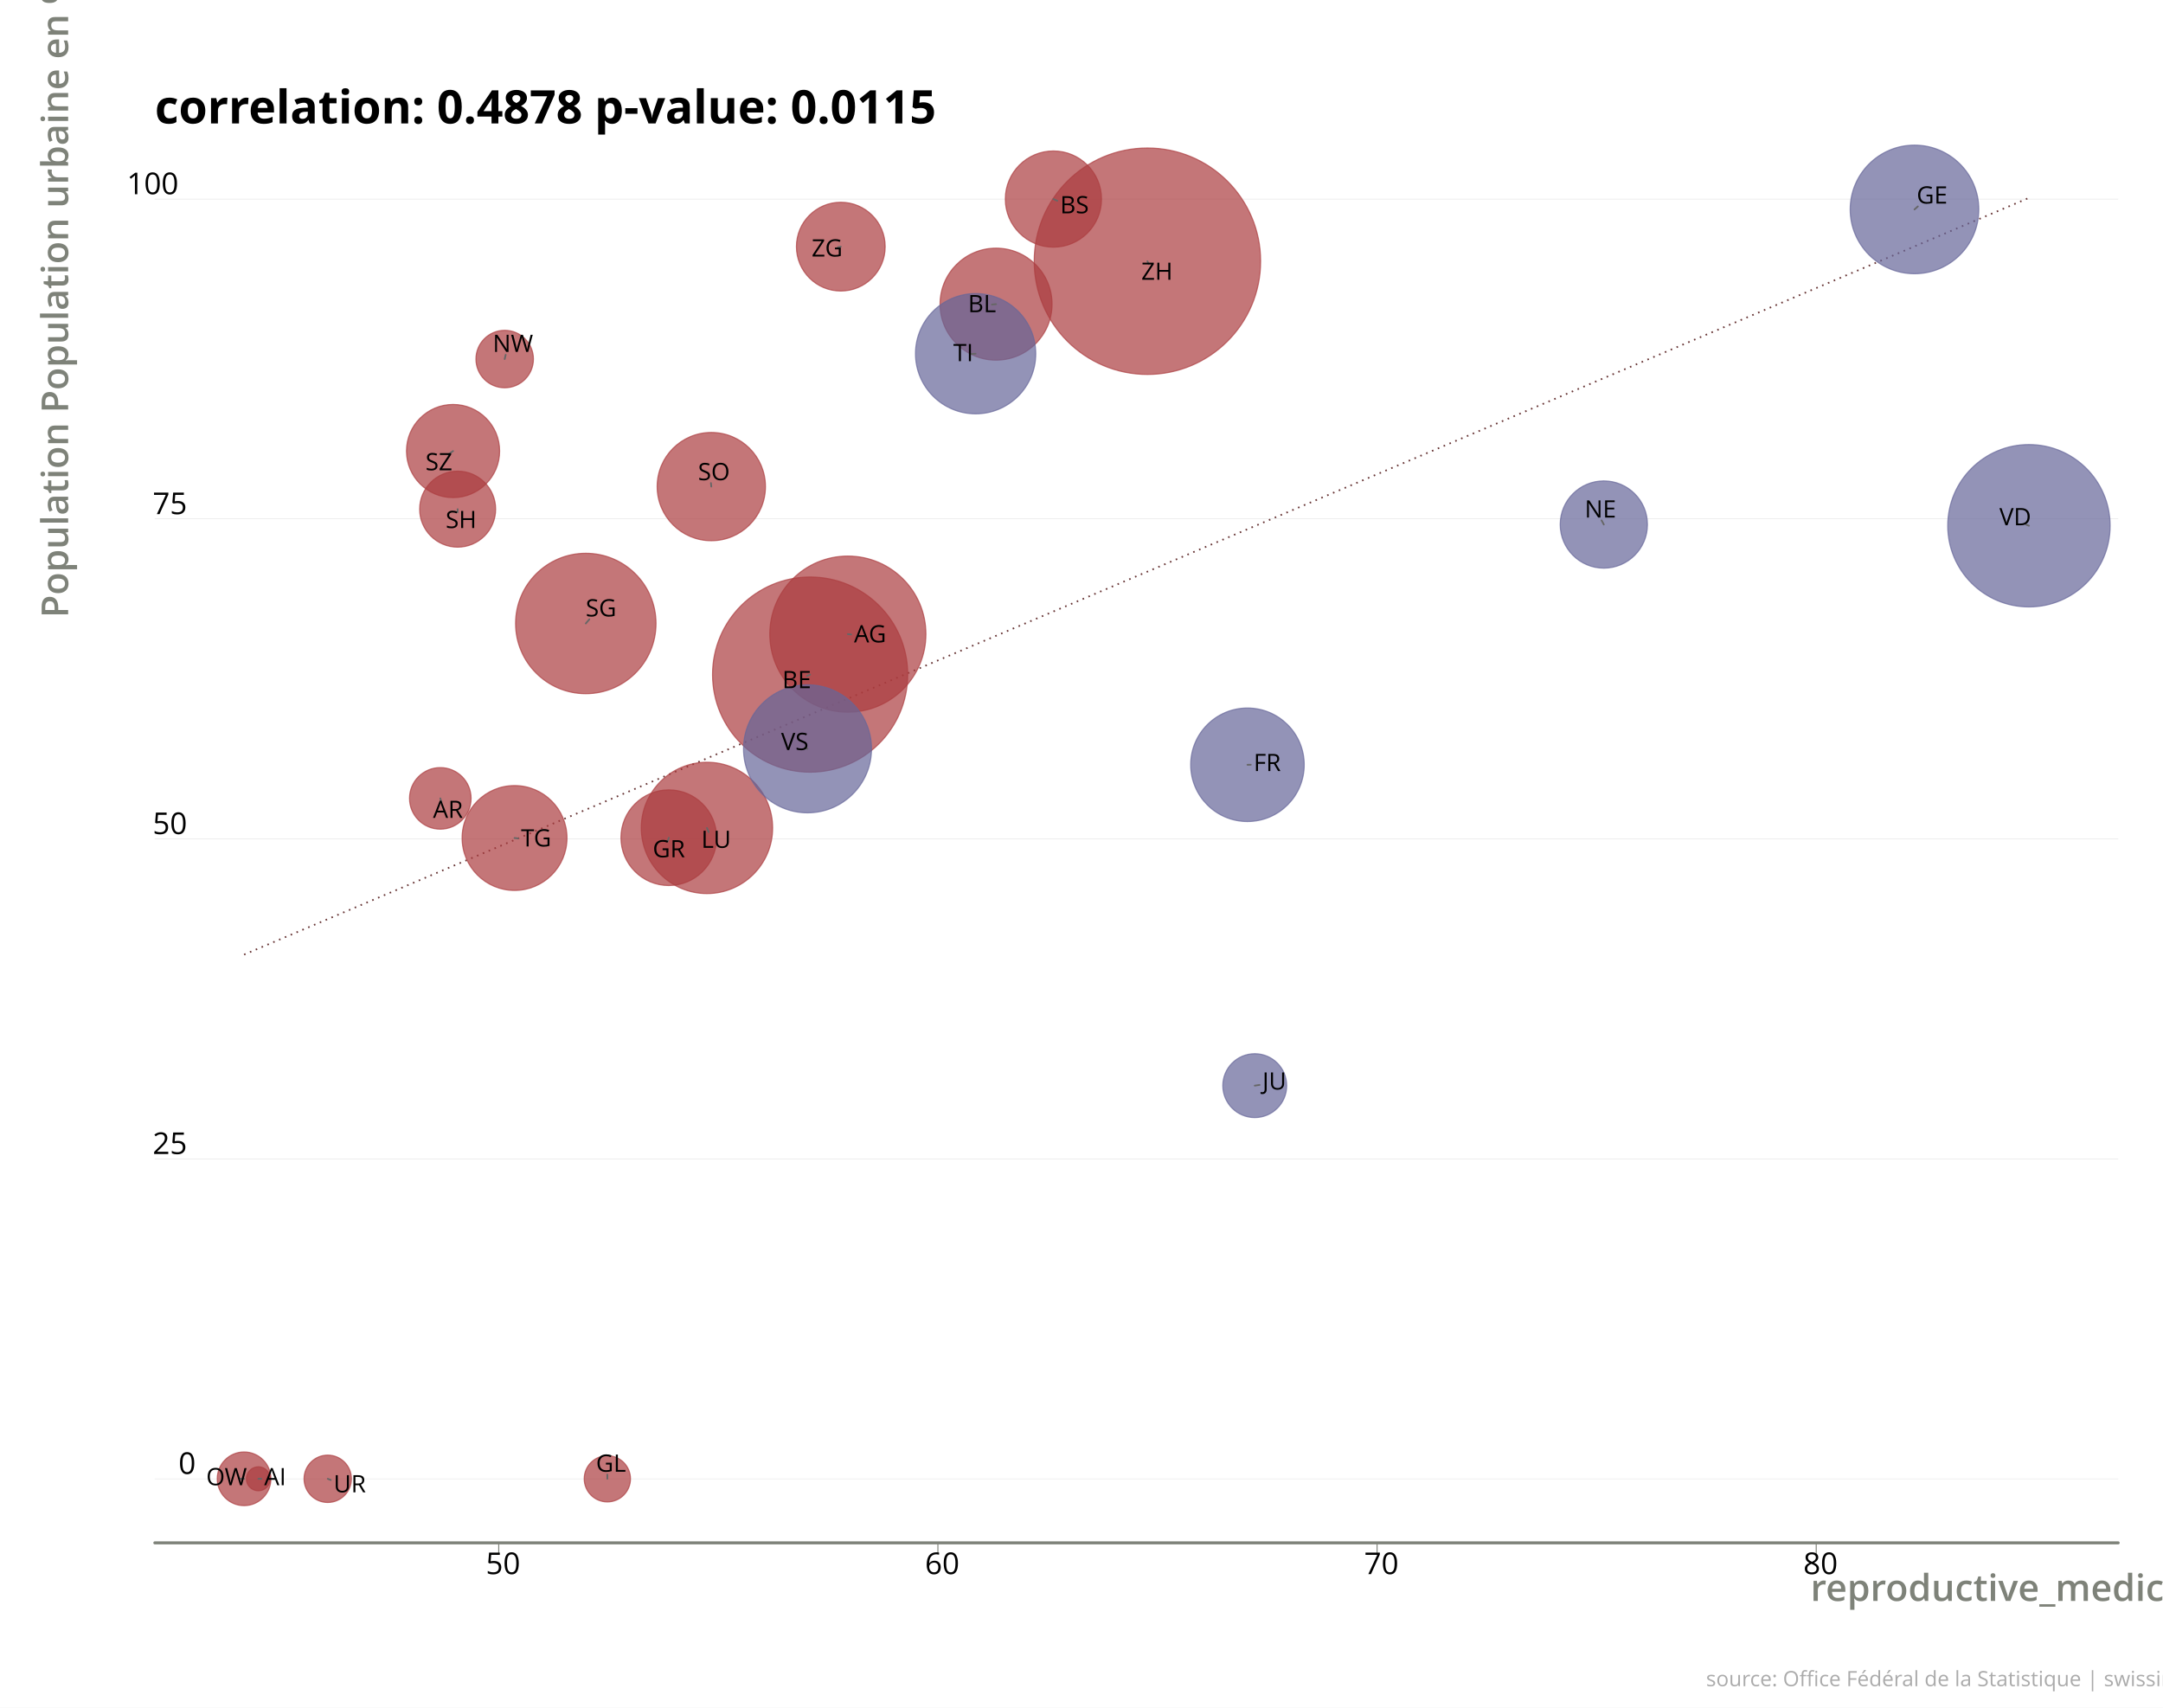
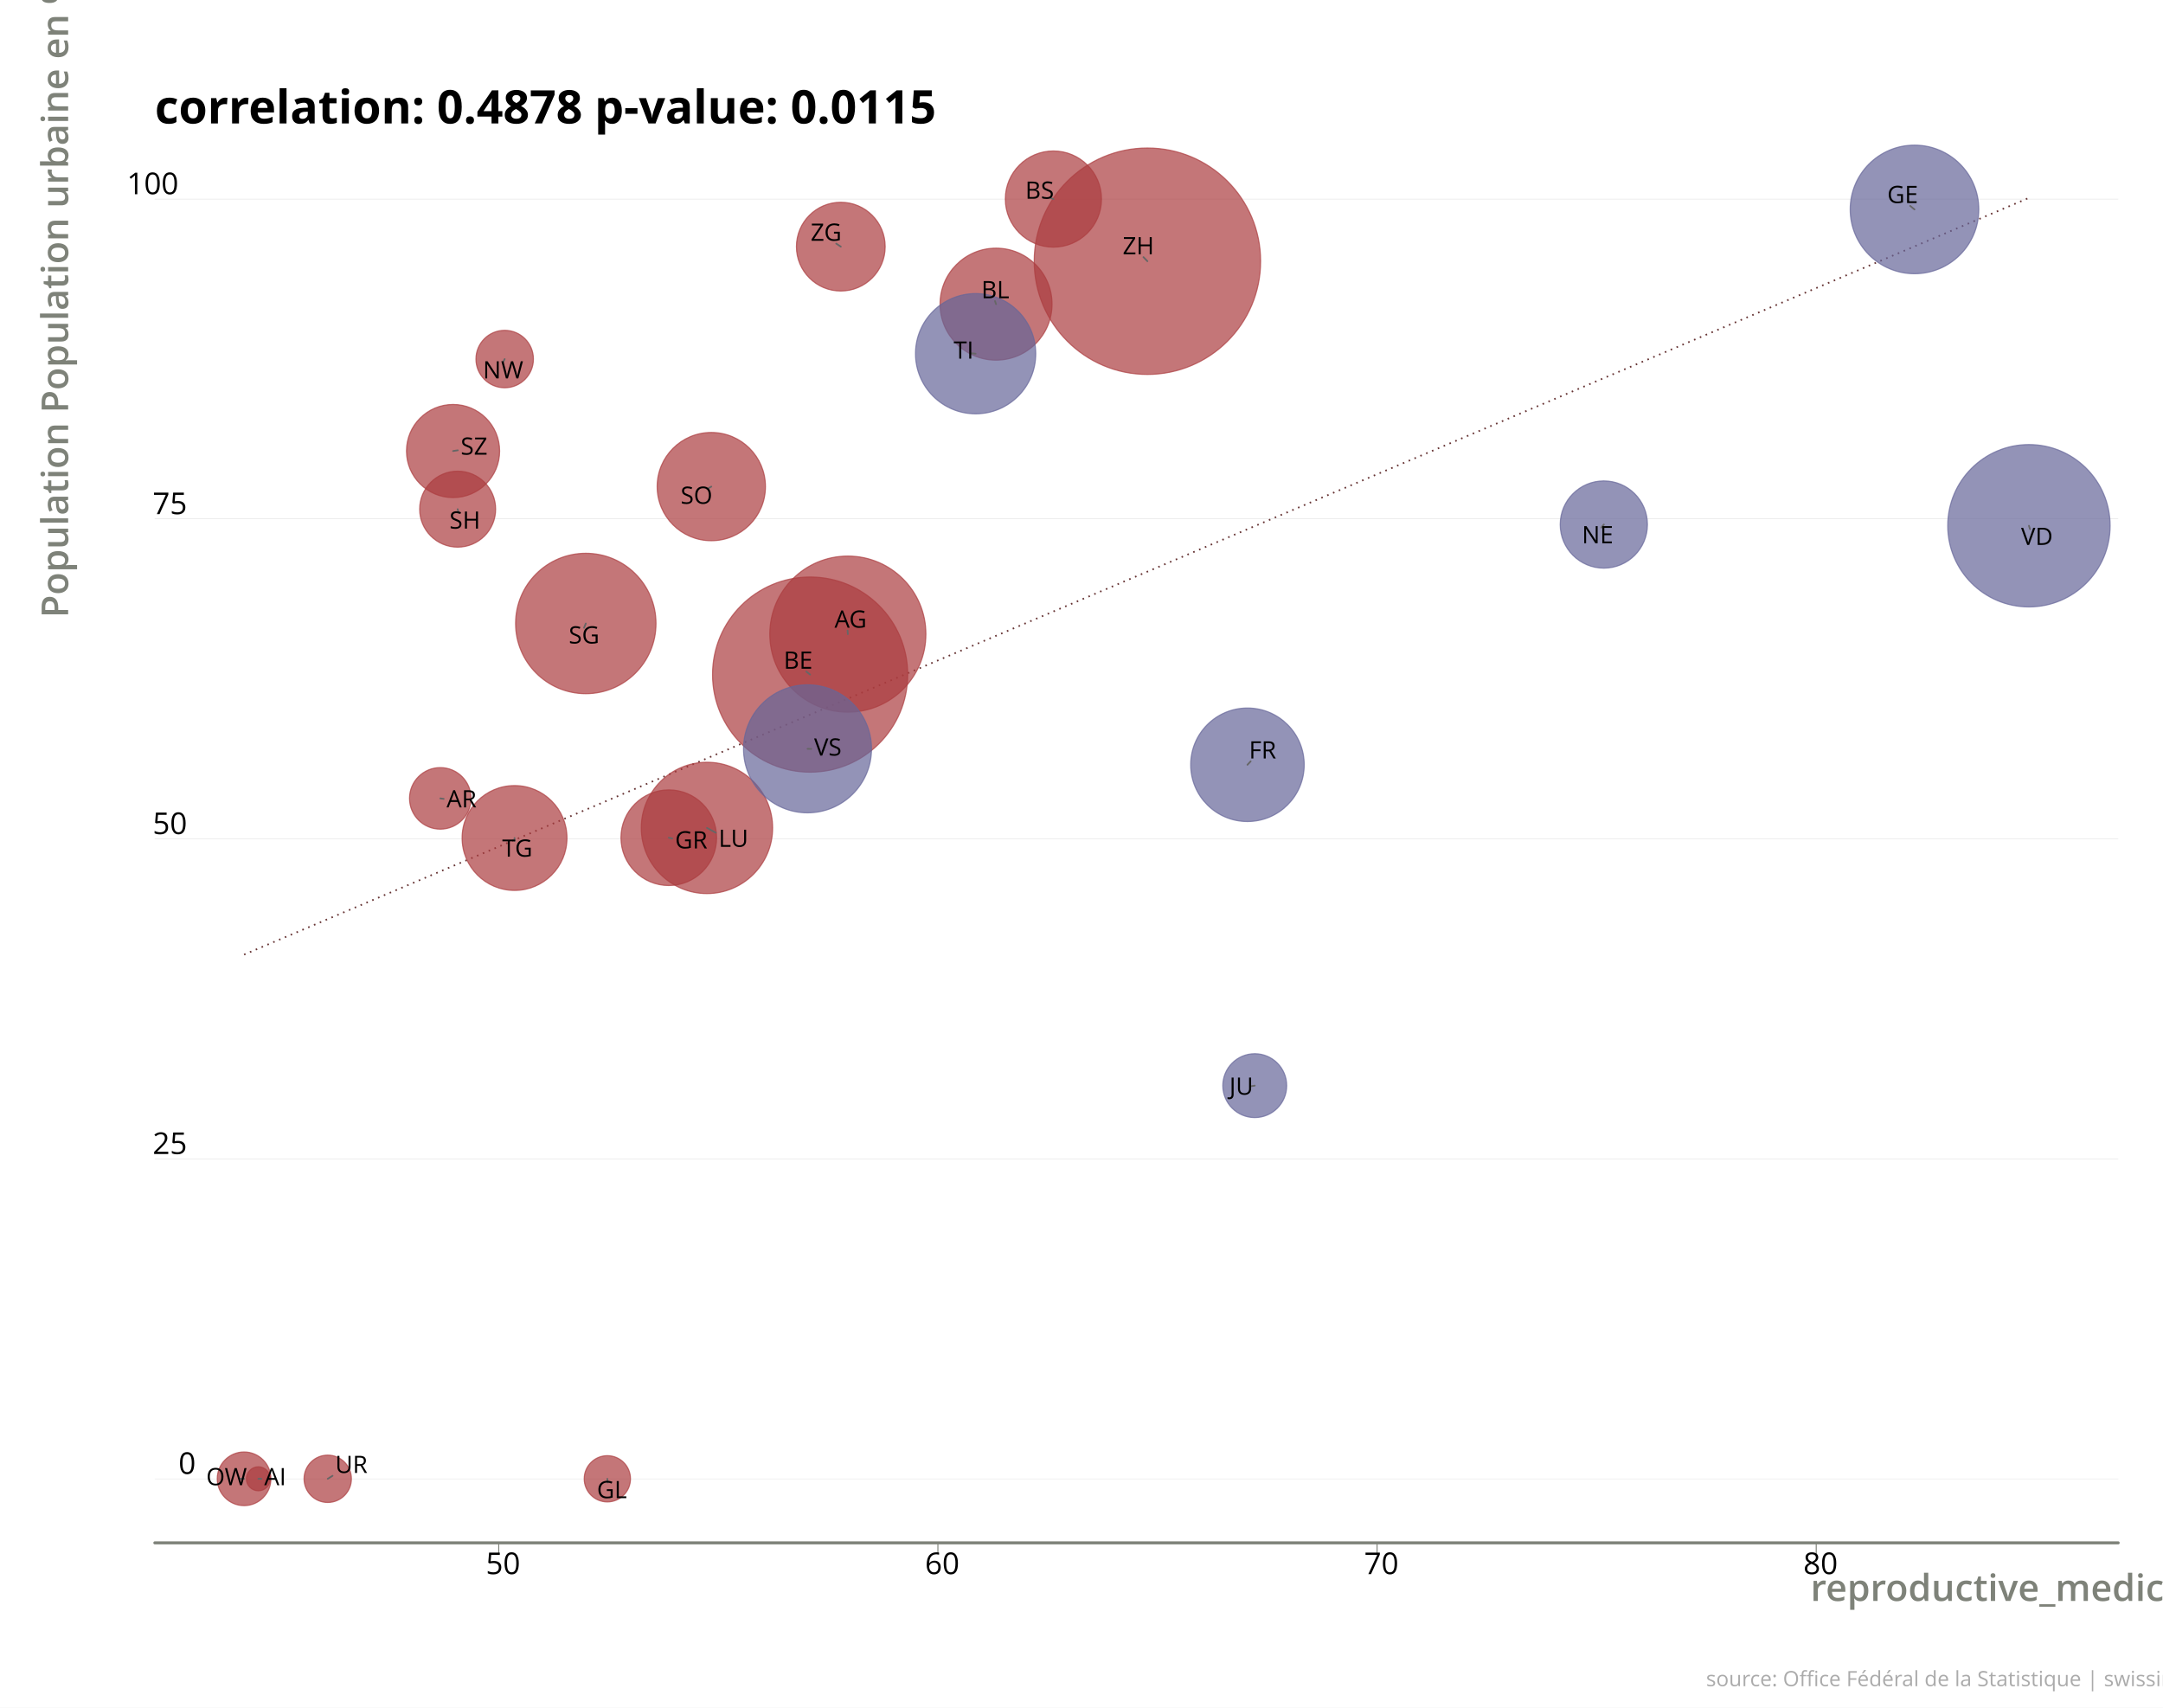
<svg xmlns="http://www.w3.org/2000/svg" viewBox="0 0 1368.00 1080.00">
  <defs>
    <style type="text/css">
    line, polyline, path, rect, circle {
      fill: none;
      stroke: #000000;
      stroke-linecap: round;
      stroke-linejoin: round;
      stroke-miterlimit: 10.00;
    }
  </style>
  </defs>
  <rect width="100%" height="100%" style="stroke: none; fill: #FFFFFF;" />
  <polyline points="97.93,935.22 1339.65,935.22 " style="stroke-width: 0.21; stroke: #D3D3D3;" />
  <polyline points="97.93,732.89 1339.65,732.89 " style="stroke-width: 0.21; stroke: #D3D3D3;" />
  <polyline points="97.93,530.56 1339.65,530.56 " style="stroke-width: 0.21; stroke: #D3D3D3;" />
  <polyline points="97.93,328.22 1339.65,328.22 " style="stroke-width: 0.21; stroke: #D3D3D3;" />
  <polyline points="97.93,125.89 1339.65,125.89 " style="stroke-width: 0.21; stroke: #D3D3D3;" />
  <polyline points="154.37,603.70 168.66,597.64 182.95,591.59 197.24,585.53 211.53,579.47 225.82,573.41 240.11,567.36 254.40,561.30 268.68,555.24 282.97,549.18 297.26,543.12 311.55,537.07 325.84,531.01 340.13,524.95 354.42,518.89 368.71,512.84 383.00,506.78 397.29,500.72 411.58,494.66 425.86,488.61 440.15,482.55 454.44,476.49 468.73,470.43 483.02,464.38 497.31,458.32 511.60,452.26 525.89,446.20 540.18,440.14 554.47,434.09 568.76,428.03 583.05,421.97 597.33,415.91 611.62,409.86 625.91,403.80 640.20,397.74 654.49,391.68 668.78,385.63 683.07,379.57 697.36,373.51 711.65,367.45 725.94,361.40 740.23,355.34 754.51,349.28 768.80,343.22 783.09,337.16 797.38,331.11 811.67,325.05 825.96,318.99 840.25,312.93 854.54,306.88 868.83,300.82 883.12,294.76 897.41,288.70 911.69,282.65 925.98,276.59 940.27,270.53 954.56,264.47 968.85,258.41 983.14,252.36 997.43,246.30 1011.72,240.24 1026.01,234.18 1040.30,228.13 1054.59,222.07 1068.87,216.01 1083.16,209.95 1097.45,203.90 1111.74,197.84 1126.03,191.78 1140.32,185.72 1154.61,179.67 1168.90,173.61 1183.19,167.55 1197.48,161.49 1211.77,155.43 1226.06,149.38 1240.34,143.32 1254.63,137.26 1268.92,131.20 1283.21,125.15 " style="stroke-width: 1.07; stroke: #663333; stroke-dasharray: 1,3; stroke-linecap: butt;" />
  <circle cx="536.23" cy="401.03" r="37.02pt" style="stroke-width: 0.71; stroke: #AB3D3F; stroke-opacity: 0.70; fill: #AB3D3F; fill-opacity: 0.70;" />
  <circle cx="163.40" cy="935.22" r="5.69pt" style="stroke-width: 0.71; stroke: #AB3D3F; stroke-opacity: 0.70; fill: #AB3D3F; fill-opacity: 0.70;" />
  <circle cx="278.47" cy="504.91" r="14.60pt" style="stroke-width: 0.71; stroke: #AB3D3F; stroke-opacity: 0.70; fill: #AB3D3F; fill-opacity: 0.70;" />
  <circle cx="512.37" cy="426.62" r="46.29pt" style="stroke-width: 0.71; stroke: #AB3D3F; stroke-opacity: 0.70; fill: #AB3D3F; fill-opacity: 0.70;" />
  <circle cx="629.96" cy="192.35" r="26.56pt" style="stroke-width: 0.71; stroke: #AB3D3F; stroke-opacity: 0.70; fill: #AB3D3F; fill-opacity: 0.70;" />
  <circle cx="666.24" cy="125.89" r="22.81pt" style="stroke-width: 0.71; stroke: #AB3D3F; stroke-opacity: 0.70; fill: #AB3D3F; fill-opacity: 0.70;" />
  <circle cx="788.96" cy="483.66" r="26.92pt" style="stroke-width: 0.71; stroke: #666699; stroke-opacity: 0.70; fill: #666699; fill-opacity: 0.70;" />
  <circle cx="1210.84" cy="132.45" r="30.50pt" style="stroke-width: 0.71; stroke: #666699; stroke-opacity: 0.70; fill: #666699; fill-opacity: 0.70;" />
  <circle cx="384.12" cy="935.22" r="10.97pt" style="stroke-width: 0.71; stroke: #AB3D3F; stroke-opacity: 0.70; fill: #AB3D3F; fill-opacity: 0.70;" />
  <circle cx="422.98" cy="529.78" r="22.69pt" style="stroke-width: 0.71; stroke: #AB3D3F; stroke-opacity: 0.70; fill: #AB3D3F; fill-opacity: 0.70;" />
  <circle cx="793.58" cy="686.58" r="15.15pt" style="stroke-width: 0.71; stroke: #666699; stroke-opacity: 0.70; fill: #666699; fill-opacity: 0.70;" />
  <circle cx="447.12" cy="523.59" r="31.15pt" style="stroke-width: 0.71; stroke: #AB3D3F; stroke-opacity: 0.70; fill: #AB3D3F; fill-opacity: 0.70;" />
  <circle cx="1014.35" cy="331.72" r="20.69pt" style="stroke-width: 0.71; stroke: #666699; stroke-opacity: 0.70; fill: #666699; fill-opacity: 0.70;" />
  <circle cx="319.19" cy="227.07" r="13.63pt" style="stroke-width: 0.71; stroke: #AB3D3F; stroke-opacity: 0.70; fill: #AB3D3F; fill-opacity: 0.70;" />
  <circle cx="154.37" cy="935.22" r="12.73pt" style="stroke-width: 0.71; stroke: #AB3D3F; stroke-opacity: 0.70; fill: #AB3D3F; fill-opacity: 0.70;" />
  <circle cx="370.49" cy="394.31" r="33.30pt" style="stroke-width: 0.71; stroke: #AB3D3F; stroke-opacity: 0.70; fill: #AB3D3F; fill-opacity: 0.70;" />
  <circle cx="289.44" cy="322.00" r="18.02pt" style="stroke-width: 0.71; stroke: #AB3D3F; stroke-opacity: 0.70; fill: #AB3D3F; fill-opacity: 0.70;" />
  <circle cx="449.87" cy="307.73" r="25.68pt" style="stroke-width: 0.71; stroke: #AB3D3F; stroke-opacity: 0.70; fill: #AB3D3F; fill-opacity: 0.70;" />
  <circle cx="286.54" cy="285.24" r="22.09pt" style="stroke-width: 0.71; stroke: #AB3D3F; stroke-opacity: 0.70; fill: #AB3D3F; fill-opacity: 0.70;" />
  <circle cx="325.43" cy="529.97" r="24.87pt" style="stroke-width: 0.71; stroke: #AB3D3F; stroke-opacity: 0.70; fill: #AB3D3F; fill-opacity: 0.70;" />
  <circle cx="617.04" cy="223.69" r="28.52pt" style="stroke-width: 0.71; stroke: #666699; stroke-opacity: 0.70; fill: #666699; fill-opacity: 0.70;" />
  <circle cx="207.28" cy="935.22" r="11.23pt" style="stroke-width: 0.71; stroke: #AB3D3F; stroke-opacity: 0.70; fill: #AB3D3F; fill-opacity: 0.70;" />
  <circle cx="1283.21" cy="332.49" r="38.51pt" style="stroke-width: 0.71; stroke: #666699; stroke-opacity: 0.70; fill: #666699; fill-opacity: 0.70;" />
  <circle cx="510.72" cy="473.57" r="30.36pt" style="stroke-width: 0.71; stroke: #666699; stroke-opacity: 0.70; fill: #666699; fill-opacity: 0.70;" />
  <circle cx="531.77" cy="155.98" r="21.05pt" style="stroke-width: 0.71; stroke: #AB3D3F; stroke-opacity: 0.70; fill: #AB3D3F; fill-opacity: 0.70;" />
  <circle cx="725.69" cy="165.20" r="53.70pt" style="stroke-width: 0.71; stroke: #AB3D3F; stroke-opacity: 0.70; fill: #AB3D3F; fill-opacity: 0.70;" />
-   <line x1="538.33" y1="401.24" x2="536.23" y2="401.03" style="stroke-width: 1.07; stroke: #666666;" />
-   <text x="540.13" y="406.26" style="font-size: 11.38pt; font-family: Open Sans;">AG</text>
-   <line x1="165.29" y1="935.22" x2="163.40" y2="935.22" style="stroke-width: 1.07; stroke: #666666;" />
-   <text x="167.09" y="939.29" style="font-size: 11.38pt; font-family: Open Sans;">AI</text>
-   <line x1="279.19" y1="507.33" x2="278.47" y2="504.91" style="stroke-width: 1.07; stroke: #666666;" />
-   <text x="273.84" y="517.26" style="font-size: 11.38pt; font-family: Open Sans;">AR</text>
-   <line x1="510.27" y1="427.51" x2="512.37" y2="426.62" style="stroke-width: 1.07; stroke: #666666;" />
-   <text x="494.76" y="435.20" style="font-size: 11.38pt; font-family: Open Sans;">BE</text>
-   <line x1="627.32" y1="192.59" x2="629.96" y2="192.35" style="stroke-width: 1.07; stroke: #666666;" />
-   <text x="612.24" y="197.43" style="font-size: 11.38pt; font-family: Open Sans;">BL</text>
-   <line x1="668.69" y1="126.98" x2="666.24" y2="125.89" style="stroke-width: 1.07; stroke: #666666;" />
-   <text x="670.49" y="134.89" style="font-size: 11.38pt; font-family: Open Sans;">BS</text>
-   <line x1="791.07" y1="483.64" x2="788.96" y2="483.66" style="stroke-width: 1.07; stroke: #666666;" />
-   <text x="792.87" y="487.64" style="font-size: 11.38pt; font-family: Open Sans;">FR</text>
-   <line x1="1212.97" y1="130.54" x2="1210.84" y2="132.45" style="stroke-width: 1.07; stroke: #666666;" />
-   <text x="1212.21" y="128.74" style="font-size: 11.38pt; font-family: Open Sans;">GE</text>
-   <line x1="384.10" y1="932.55" x2="384.12" y2="935.22" style="stroke-width: 1.07; stroke: #666666;" />
-   <text x="376.96" y="930.75" style="font-size: 11.38pt; font-family: Open Sans;">GL</text>
-   <line x1="422.24" y1="532.25" x2="422.98" y2="529.78" style="stroke-width: 1.07; stroke: #666666;" />
-   <text x="412.83" y="542.18" style="font-size: 11.38pt; font-family: Open Sans;">GR</text>
-   <line x1="796.62" y1="686.12" x2="793.58" y2="686.58" style="stroke-width: 1.07; stroke: #666666;" />
-   <text x="798.42" y="689.05" style="font-size: 11.38pt; font-family: Open Sans;">JU</text>
-   <line x1="448.22" y1="526.27" x2="447.12" y2="523.59" style="stroke-width: 1.07; stroke: #666666;" />
-   <text x="443.54" y="536.20" style="font-size: 11.38pt; font-family: Open Sans;">LU</text>
-   <line x1="1012.91" y1="329.08" x2="1014.35" y2="331.72" style="stroke-width: 1.07; stroke: #666666;" />
-   <text x="1002.25" y="327.28" style="font-size: 11.38pt; font-family: Open Sans;">NE</text>
-   <line x1="319.83" y1="224.37" x2="319.19" y2="227.07" style="stroke-width: 1.07; stroke: #666666;" />
-   <text x="311.66" y="222.57" style="font-size: 11.38pt; font-family: Open Sans;">NW</text>
+   <line x1="536.04" y1="398.76" x2="536.23" y2="401.03" style="stroke-width: 1.07; stroke: #666666;" />
+   <text x="527.79" y="396.96" style="font-size: 11.38pt; font-family: Open Sans;">AG</text>
+   <line x1="165.30" y1="935.22" x2="163.40" y2="935.22" style="stroke-width: 1.07; stroke: #666666;" />
+   <text x="167.10" y="939.29" style="font-size: 11.38pt; font-family: Open Sans;">AI</text>
+   <line x1="280.61" y1="505.23" x2="278.47" y2="504.91" style="stroke-width: 1.07; stroke: #666666;" />
+   <text x="282.41" y="510.60" style="font-size: 11.38pt; font-family: Open Sans;">AR</text>
+   <line x1="509.95" y1="424.72" x2="512.37" y2="426.62" style="stroke-width: 1.07; stroke: #666666;" />
+   <text x="495.64" y="422.92" style="font-size: 11.38pt; font-family: Open Sans;">BE</text>
+   <line x1="629.29" y1="190.40" x2="629.96" y2="192.35" style="stroke-width: 1.07; stroke: #666666;" />
+   <text x="620.64" y="188.60" style="font-size: 11.38pt; font-family: Open Sans;">BL</text>
+   <line x1="663.86" y1="124.96" x2="666.24" y2="125.89" style="stroke-width: 1.07; stroke: #666666;" />
+   <text x="648.44" y="125.68" style="font-size: 11.38pt; font-family: Open Sans;">BS</text>
+   <line x1="790.99" y1="481.46" x2="788.96" y2="483.66" style="stroke-width: 1.07; stroke: #666666;" />
+   <text x="789.94" y="479.66" style="font-size: 11.38pt; font-family: Open Sans;">FR</text>
+   <line x1="1208.10" y1="130.21" x2="1210.84" y2="132.45" style="stroke-width: 1.07; stroke: #666666;" />
+   <text x="1193.61" y="128.41" style="font-size: 11.38pt; font-family: Open Sans;">GE</text>
+   <line x1="384.27" y1="937.54" x2="384.12" y2="935.22" style="stroke-width: 1.07; stroke: #666666;" />
+   <text x="377.54" y="947.47" style="font-size: 11.38pt; font-family: Open Sans;">GL</text>
+   <line x1="425.17" y1="530.29" x2="422.98" y2="529.78" style="stroke-width: 1.07; stroke: #666666;" />
+   <text x="426.97" y="536.57" style="font-size: 11.38pt; font-family: Open Sans;">GR</text>
+   <line x1="790.66" y1="687.05" x2="793.58" y2="686.58" style="stroke-width: 1.07; stroke: #666666;" />
+   <text x="777.53" y="692.31" style="font-size: 11.38pt; font-family: Open Sans;">JU</text>
+   <line x1="452.69" y1="526.63" x2="447.12" y2="523.59" style="stroke-width: 1.07; stroke: #666666;" />
+   <text x="454.49" y="535.55" style="font-size: 11.38pt; font-family: Open Sans;">LU</text>
+   <line x1="1012.76" y1="333.64" x2="1014.35" y2="331.72" style="stroke-width: 1.07; stroke: #666666;" />
+   <text x="1000.47" y="343.56" style="font-size: 11.38pt; font-family: Open Sans;">NE</text>
+   <line x1="318.01" y1="229.38" x2="319.19" y2="227.07" style="stroke-width: 1.07; stroke: #666666;" />
+   <text x="305.45" y="239.31" style="font-size: 11.38pt; font-family: Open Sans;">NW</text>
  <line x1="151.63" y1="935.22" x2="154.37" y2="935.22" style="stroke-width: 1.07; stroke: #666666;" />
  <text x="130.43" y="939.29" style="font-size: 11.38pt; font-family: Open Sans;">OW</text>
-   <line x1="372.75" y1="391.64" x2="370.49" y2="394.31" style="stroke-width: 1.07; stroke: #666666;" />
-   <text x="370.44" y="389.84" style="font-size: 11.38pt; font-family: Open Sans;">SG</text>
-   <line x1="289.38" y1="324.02" x2="289.44" y2="322.00" style="stroke-width: 1.07; stroke: #666666;" />
-   <text x="281.86" y="333.95" style="font-size: 11.38pt; font-family: Open Sans;">SH</text>
-   <line x1="449.63" y1="305.48" x2="449.87" y2="307.73" style="stroke-width: 1.07; stroke: #666666;" />
-   <text x="441.46" y="303.68" style="font-size: 11.38pt; font-family: Open Sans;">SO</text>
-   <line x1="283.47" y1="287.49" x2="286.54" y2="285.24" style="stroke-width: 1.07; stroke: #666666;" />
-   <text x="269.11" y="297.41" style="font-size: 11.38pt; font-family: Open Sans;">SZ</text>
-   <line x1="327.70" y1="530.23" x2="325.43" y2="529.97" style="stroke-width: 1.07; stroke: #666666;" />
-   <text x="329.50" y="535.32" style="font-size: 11.38pt; font-family: Open Sans;">TG</text>
-   <line x1="614.17" y1="223.89" x2="617.04" y2="223.69" style="stroke-width: 1.07; stroke: #666666;" />
-   <text x="602.90" y="228.41" style="font-size: 11.38pt; font-family: Open Sans;">TI</text>
-   <line x1="209.19" y1="935.98" x2="207.28" y2="935.22" style="stroke-width: 1.07; stroke: #666666;" />
-   <text x="210.99" y="943.78" style="font-size: 11.38pt; font-family: Open Sans;">UR</text>
-   <line x1="1281.41" y1="331.78" x2="1283.21" y2="332.49" style="stroke-width: 1.07; stroke: #666666;" />
-   <text x="1264.53" y="332.18" style="font-size: 11.38pt; font-family: Open Sans;">VD</text>
-   <line x1="508.82" y1="472.95" x2="510.72" y2="473.57" style="stroke-width: 1.07; stroke: #666666;" />
-   <text x="494.00" y="474.33" style="font-size: 11.38pt; font-family: Open Sans;">VS</text>
-   <line x1="529.89" y1="156.35" x2="531.77" y2="155.98" style="stroke-width: 1.07; stroke: #666666;" />
-   <text x="513.31" y="162.23" style="font-size: 11.38pt; font-family: Open Sans;">ZG</text>
-   <line x1="726.54" y1="167.01" x2="725.69" y2="165.20" style="stroke-width: 1.07; stroke: #666666;" />
-   <text x="721.82" y="176.94" style="font-size: 11.38pt; font-family: Open Sans;">ZH</text>
+   <line x1="369.38" y1="397.03" x2="370.49" y2="394.31" style="stroke-width: 1.07; stroke: #666666;" />
+   <text x="359.71" y="406.96" style="font-size: 11.38pt; font-family: Open Sans;">SG</text>
+   <line x1="290.06" y1="324.40" x2="289.44" y2="322.00" style="stroke-width: 1.07; stroke: #666666;" />
+   <text x="284.25" y="334.32" style="font-size: 11.38pt; font-family: Open Sans;">SH</text>
+   <line x1="447.35" y1="309.18" x2="449.87" y2="307.73" style="stroke-width: 1.07; stroke: #666666;" />
+   <text x="430.44" y="318.62" style="font-size: 11.38pt; font-family: Open Sans;">SO</text>
+   <line x1="289.55" y1="284.77" x2="286.54" y2="285.24" style="stroke-width: 1.07; stroke: #666666;" />
+   <text x="291.35" y="287.55" style="font-size: 11.38pt; font-family: Open Sans;">SZ</text>
+   <line x1="325.30" y1="531.85" x2="325.43" y2="529.97" style="stroke-width: 1.07; stroke: #666666;" />
+   <text x="317.61" y="541.78" style="font-size: 11.38pt; font-family: Open Sans;">TG</text>
+   <line x1="614.40" y1="223.42" x2="617.04" y2="223.69" style="stroke-width: 1.07; stroke: #666666;" />
+   <text x="603.13" y="226.80" style="font-size: 11.38pt; font-family: Open Sans;">TI</text>
+   <line x1="210.31" y1="933.33" x2="207.28" y2="935.22" style="stroke-width: 1.07; stroke: #666666;" />
+   <text x="212.02" y="931.53" style="font-size: 11.38pt; font-family: Open Sans;">UR</text>
+   <line x1="1283.91" y1="334.68" x2="1283.21" y2="332.49" style="stroke-width: 1.07; stroke: #666666;" />
+   <text x="1278.24" y="344.61" style="font-size: 11.38pt; font-family: Open Sans;">VD</text>
+   <line x1="513.10" y1="473.62" x2="510.72" y2="473.57" style="stroke-width: 1.07; stroke: #666666;" />
+   <text x="514.90" y="477.86" style="font-size: 11.38pt; font-family: Open Sans;">VS</text>
+   <line x1="528.88" y1="154.06" x2="531.77" y2="155.98" style="stroke-width: 1.07; stroke: #666666;" />
+   <text x="512.69" y="152.26" style="font-size: 11.38pt; font-family: Open Sans;">ZG</text>
+   <line x1="723.18" y1="162.61" x2="725.69" y2="165.20" style="stroke-width: 1.07; stroke: #666666;" />
+   <text x="710.04" y="160.81" style="font-size: 11.38pt; font-family: Open Sans;">ZH</text>
  <text x="112.90" y="932.16" style="font-size: 14.30pt; font-family: Open Sans;">0</text>
  <text x="96.54" y="729.83" style="font-size: 14.30pt; font-family: Open Sans;">25</text>
  <text x="96.54" y="527.49" style="font-size: 14.30pt; font-family: Open Sans;">50</text>
  <text x="96.54" y="325.16" style="font-size: 14.30pt; font-family: Open Sans;">75</text>
  <text x="80.19" y="122.82" style="font-size: 14.30pt; font-family: Open Sans;">100</text>
  <polyline points="97.93,975.73 1339.65,975.73 " style="stroke-width: 1.92; stroke: #7E8279;" />
  <polyline points="315.43,983.10 315.43,975.73 " style="stroke-width: 0.64; stroke: #7E8279; stroke-linecap: butt;" />
  <polyline points="593.18,983.10 593.18,975.73 " style="stroke-width: 0.64; stroke: #7E8279; stroke-linecap: butt;" />
  <polyline points="870.93,983.10 870.93,975.73 " style="stroke-width: 0.64; stroke: #7E8279; stroke-linecap: butt;" />
  <polyline points="1148.68,983.10 1148.68,975.73 " style="stroke-width: 0.64; stroke: #7E8279; stroke-linecap: butt;" />
  <text x="307.25" y="995.50" style="font-size: 14.30pt; font-family: Open Sans;">50</text>
  <text x="585.00" y="995.50" style="font-size: 14.30pt; font-family: Open Sans;">60</text>
  <text x="862.75" y="995.50" style="font-size: 14.30pt; font-family: Open Sans;">70</text>
  <text x="1140.50" y="995.50" style="font-size: 14.30pt; font-family: Open Sans;">80</text>
  <text x="1145.06" y="1012.45" style="font-size: 17.60pt; fill: #7E8279; font-family: Open Sans Semibold;">reproductive_medicine</text>
  <text transform="translate(43.10,390.73) rotate(-90)" style="font-size: 17.60pt; fill: #7E8279; font-family: Open Sans Semibold;">Population Population urbaine en %</text>
  <text x="97.93" y="78.07" style="font-size: 22.00pt; font-weight: bold; font-family: Open Sans;">correlation: 0.4878   p-value: 0.0115</text>
  <text x="1079.01" y="1066.38" style="font-size: 10.00pt; fill: #737373; fill-opacity: 0.60; font-family: Open Sans;">source: Office Fédéral de la Statistique | swissinfo.ch </text>
</svg>
